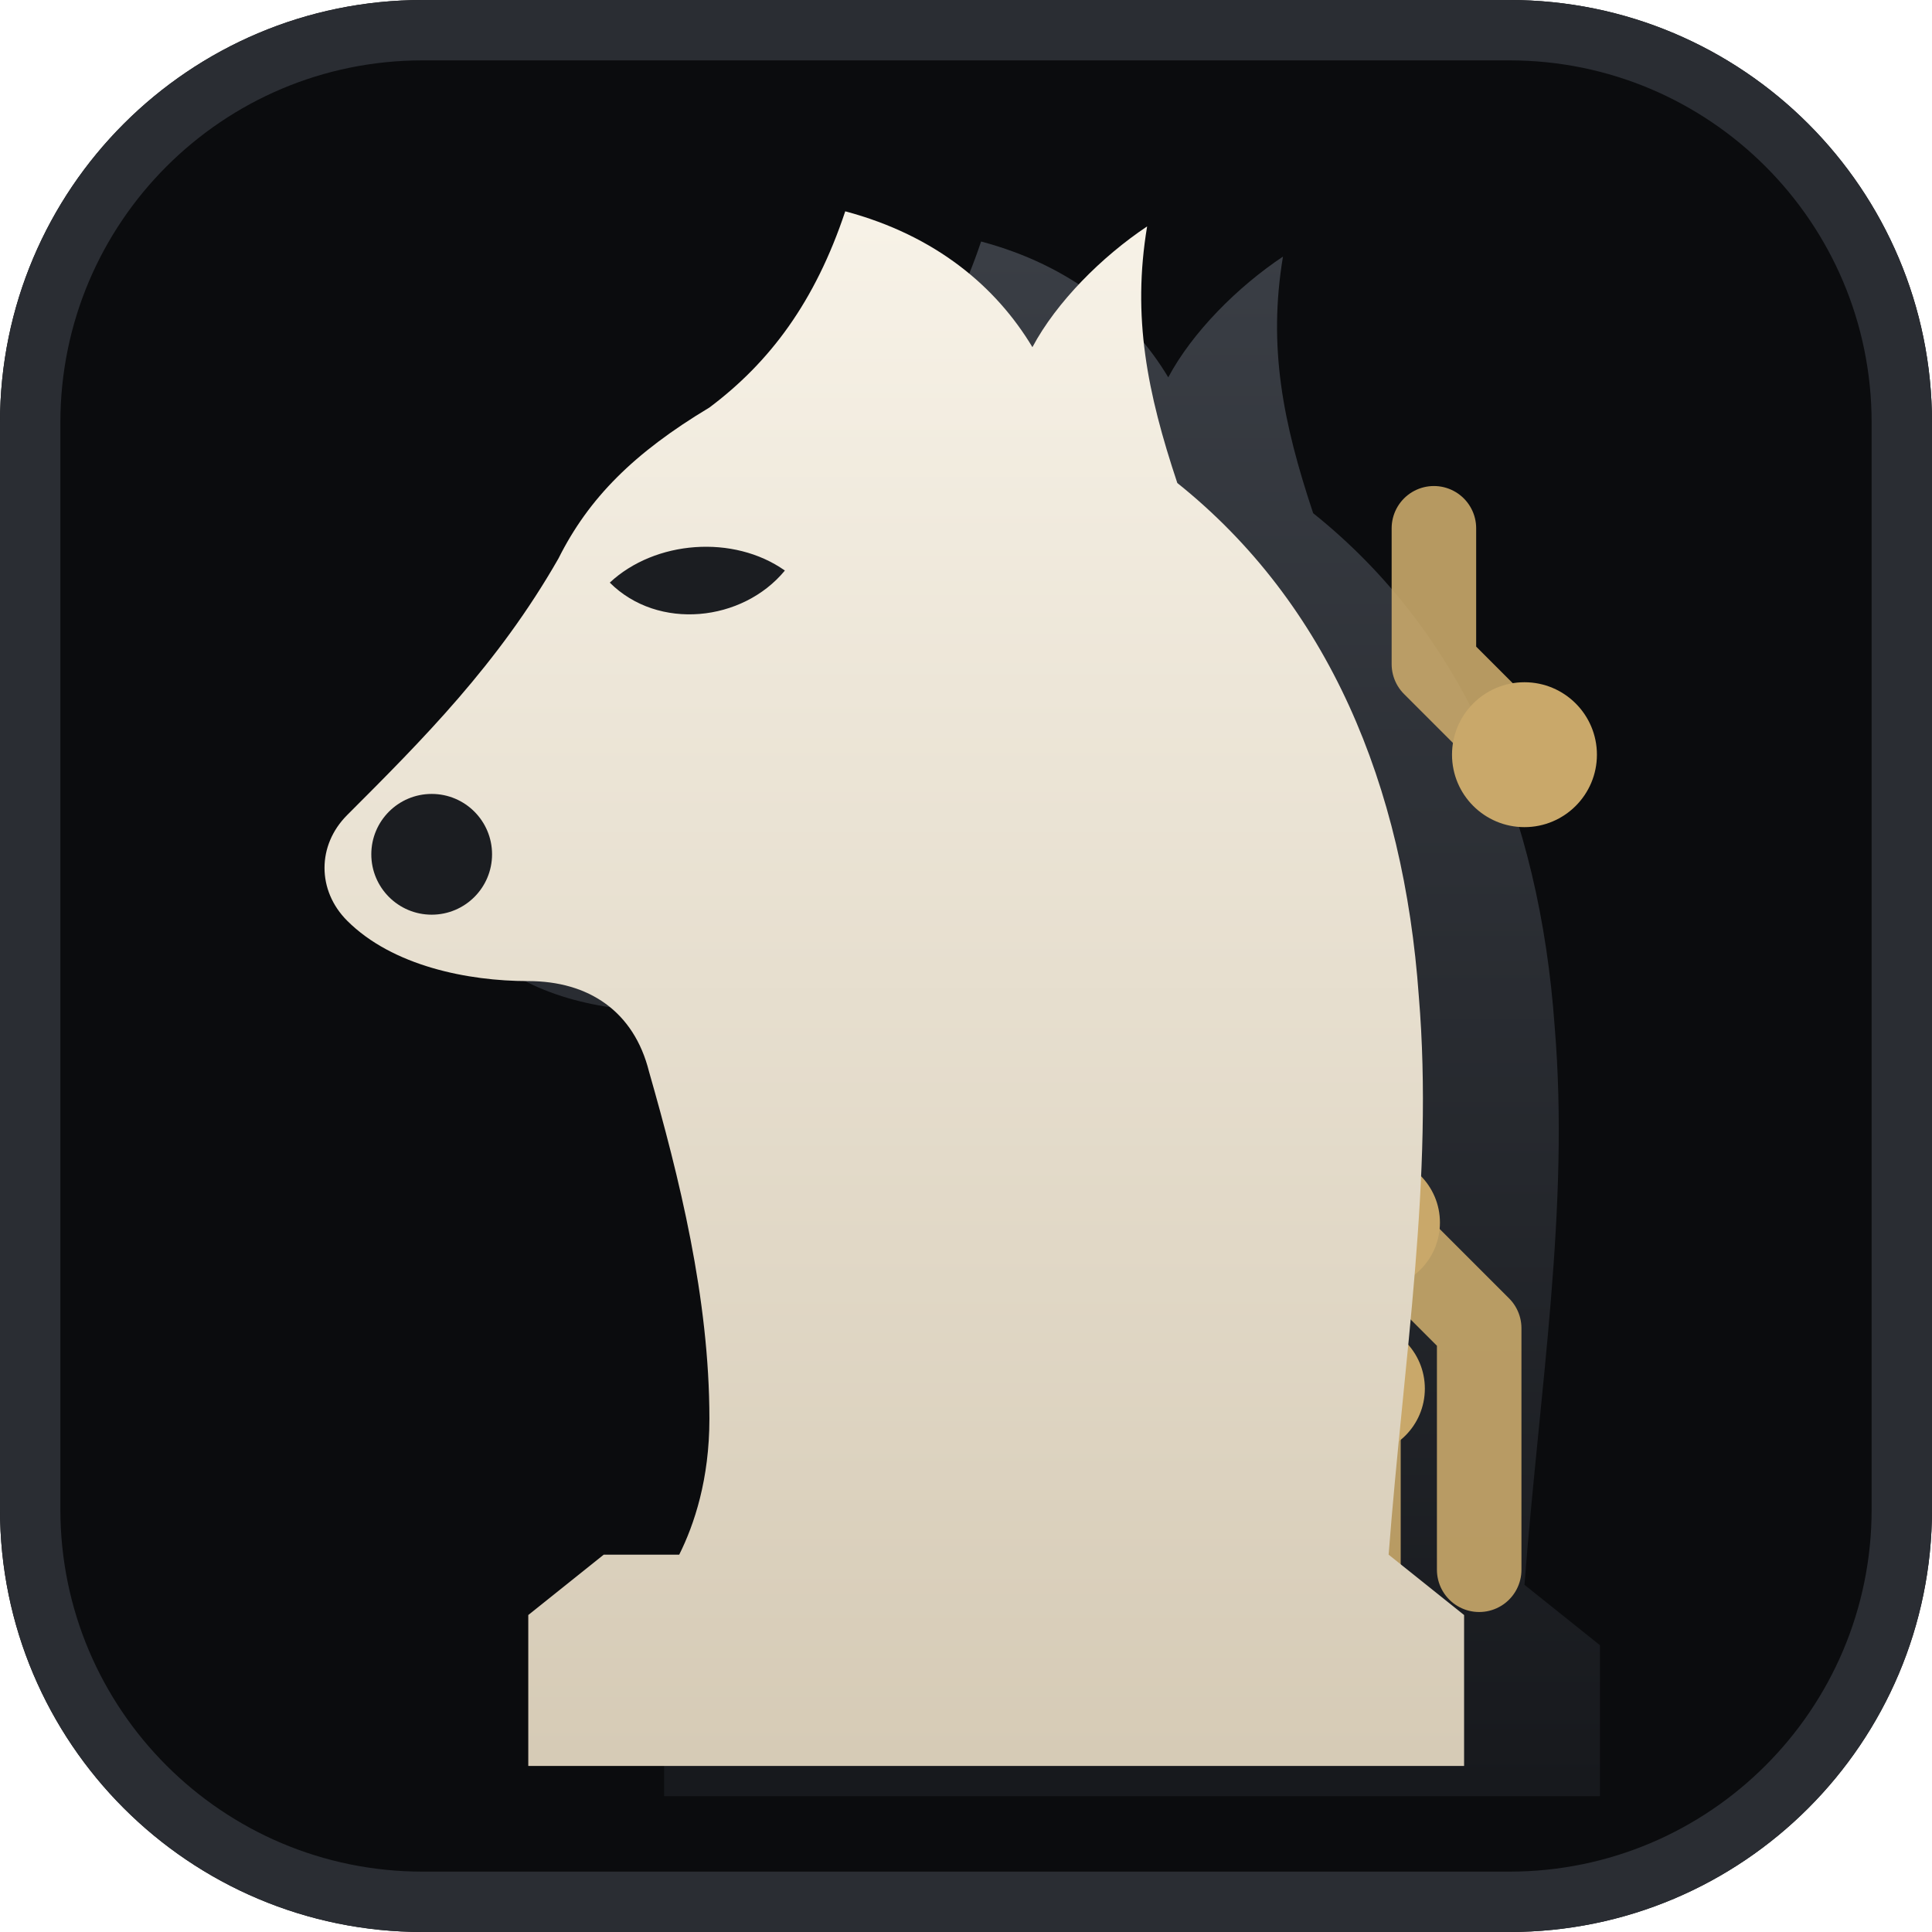
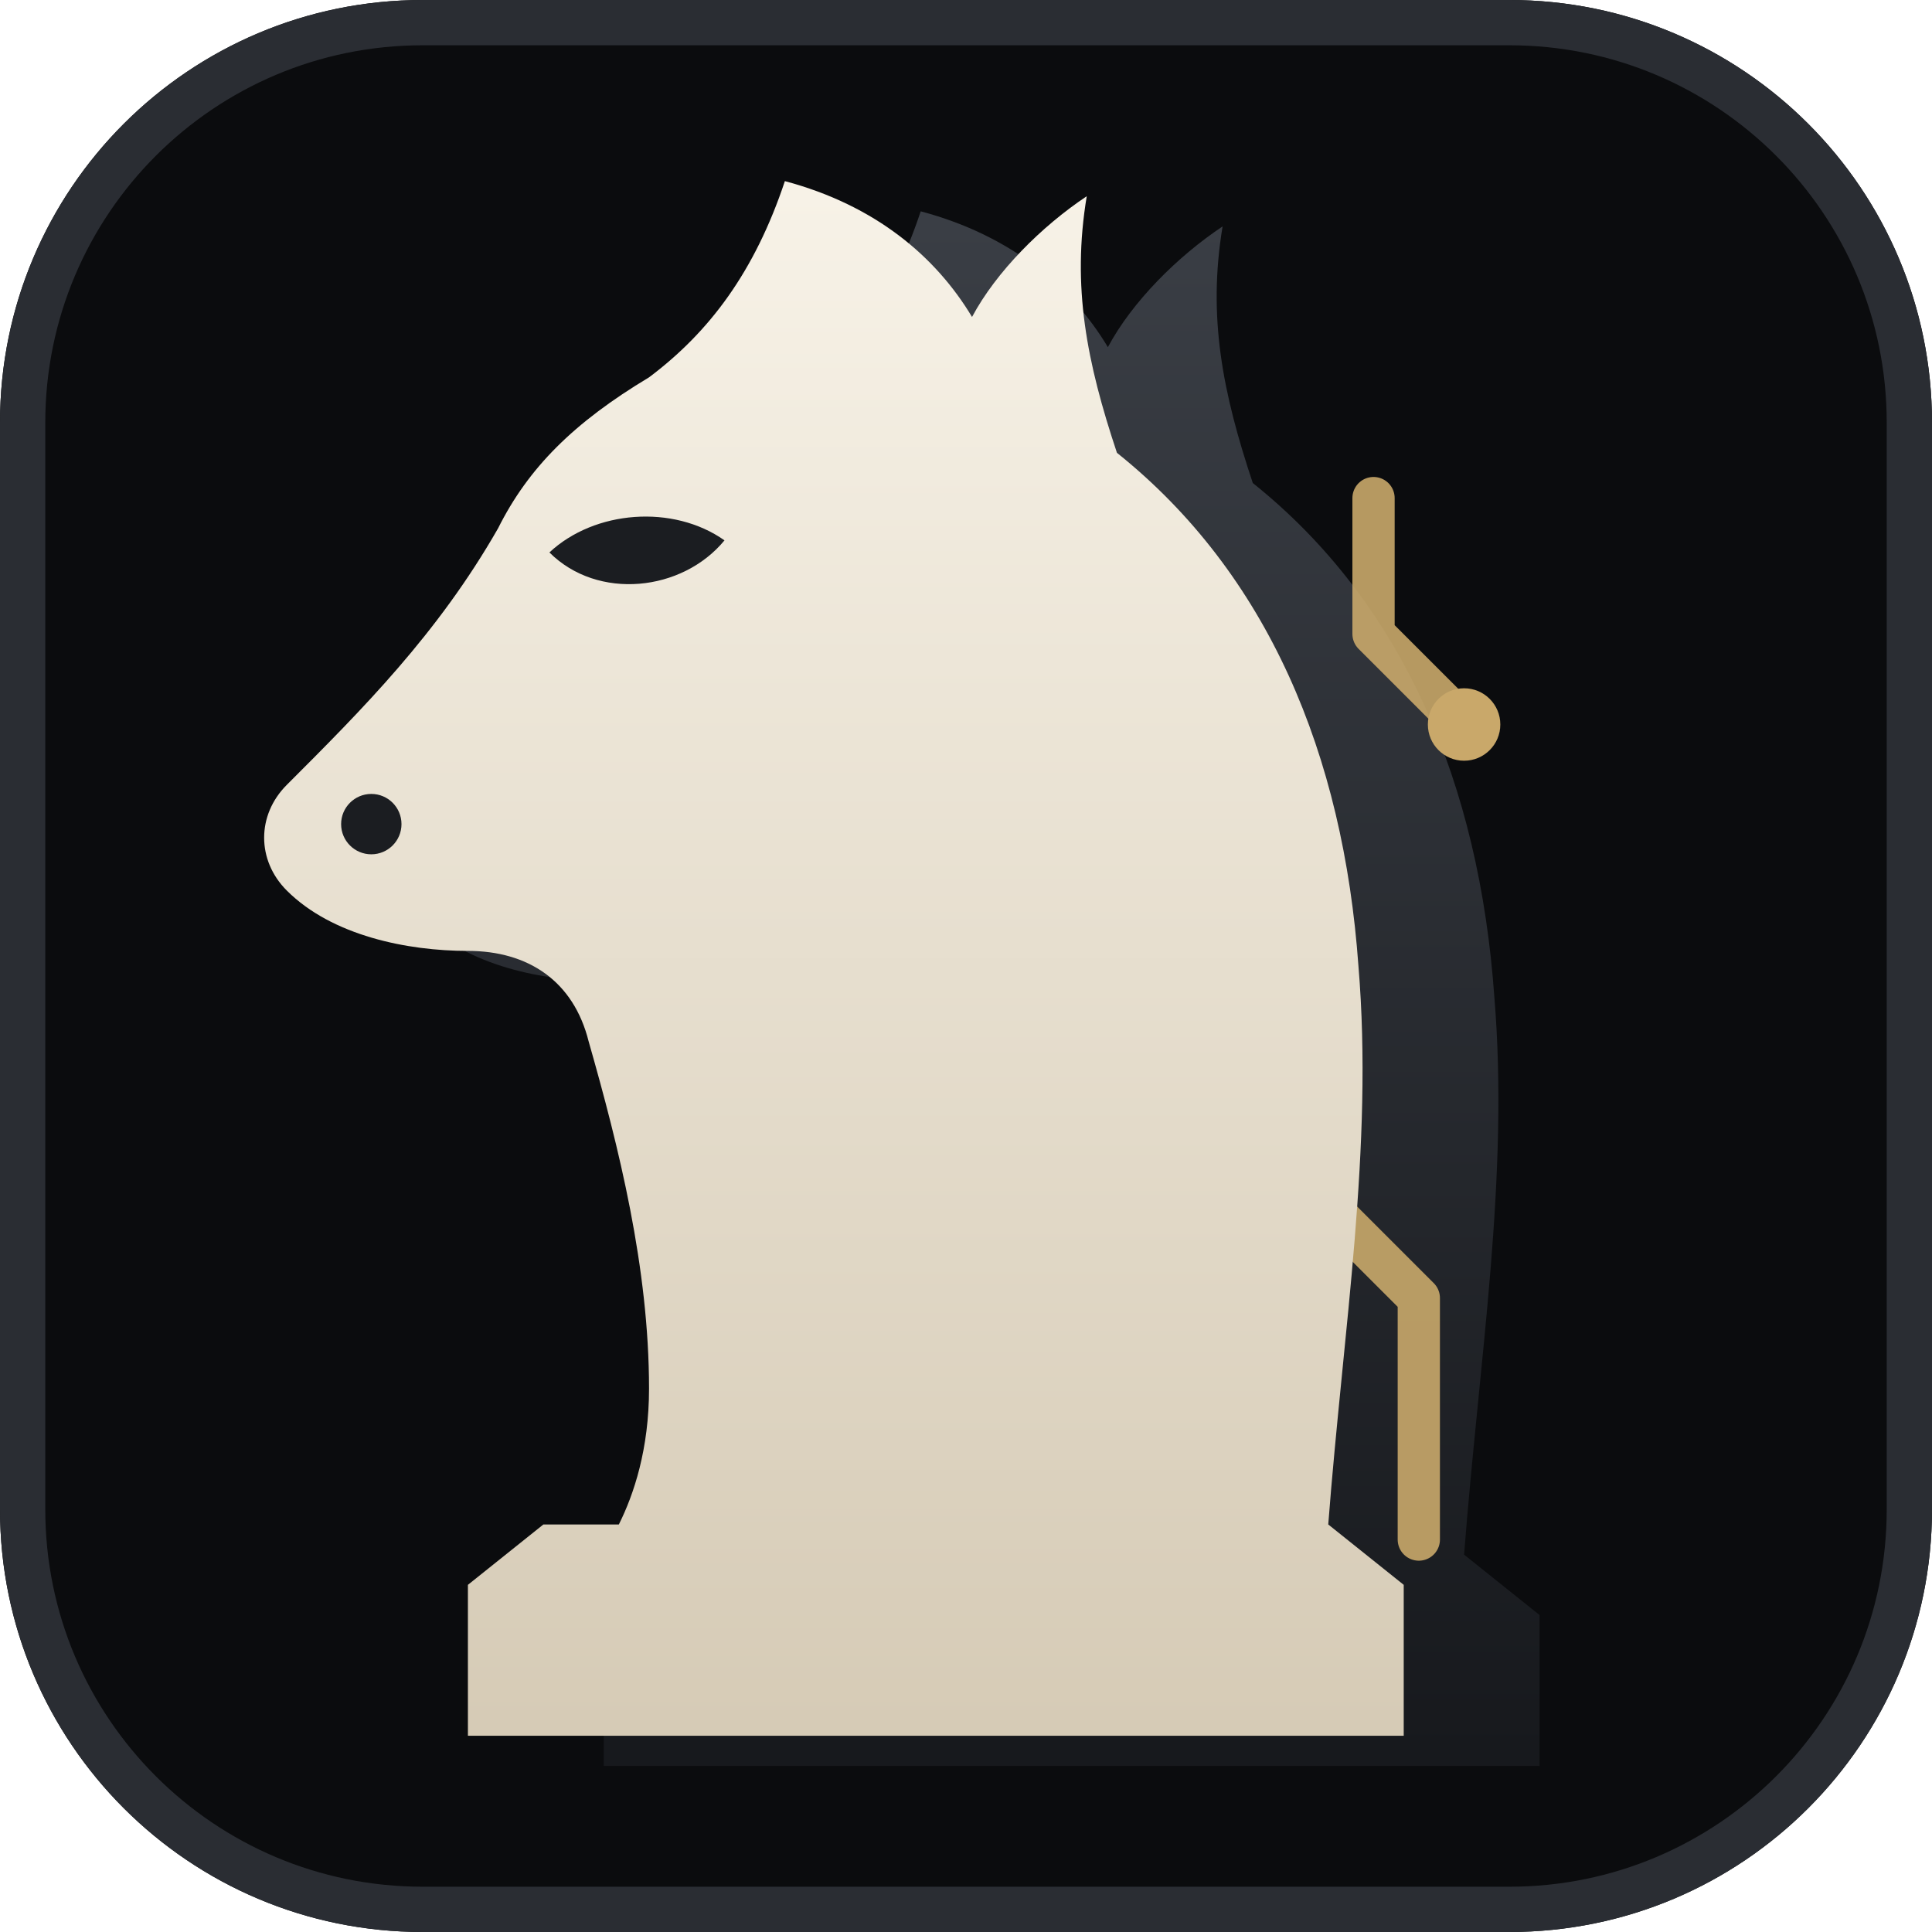
- <svg xmlns="http://www.w3.org/2000/svg" viewBox="0 0 32 32">
+ <svg xmlns="http://www.w3.org/2000/svg" viewBox="0 0 64 64">
  <defs>
    <linearGradient id="ivory" x1="0" y1="0" x2="0" y2="1">
      <stop offset="0" stop-color="#F7F2E7" />
      <stop offset="1" stop-color="#D6CBB6" />
    </linearGradient>
    <linearGradient id="dark" x1="0" y1="0" x2="0" y2="1">
      <stop offset="0" stop-color="#3A3E45" />
      <stop offset="1" stop-color="#17191D" />
    </linearGradient>
    <path id="kn" d="M 26 6       C 25 9 23.5 11 21.5 12.5       C 19 14 17.5 15.5 16.5 17.5       C 14.5 21 12 23.5 9.5 26       C 8.5 27 8.5 28.5 9.5 29.5       C 11 31 13.5 31.5 15.5 31.5       C 17.5 31.5 19 32.5 19.5 34.5       C 20.5 38 21.5 42 21.5 46       C 21.5 48 21 49.5 20.5 50.5       L 18 50.5 L 15.5 52.5 L 15.5 57.5 L 46.5 57.5 L 46.5 52.5 L 44 50.5       C 44.5 44 45.5 38 45 32       C 44.5 25 42 19 37 15       C 36 12 35.5 9.5 36 6.5       C 34.5 7.5 33 9 32.2 10.5       C 31 8.5 29 6.8 26 6 Z" />
    <path id="eye" d="M 18.2 18.3 C 19.7 16.9 22.3 16.7 24 17.9 C 22.6 19.6 19.8 19.9 18.2 18.3 Z" />
  </defs>
-   <rect width="32" height="32" rx="7" fill="#0B0C0E" />
-   <rect x="0.5" y="0.5" width="31" height="31" rx="6.5" fill="none" stroke="#2A2D33" stroke-width="1" />
-   <g transform="translate(1 0.5) scale(0.5)">
-     <g transform="translate(4.5 1)">
-       <use href="#kn" fill="url(#dark)" />
-       <g fill="none" stroke="#C9A86A" stroke-width="2.8" stroke-linecap="round" stroke-linejoin="round" opacity="0.9">
-         <polyline points="38.5,50 38.5,44 34.5,40 34.5,34.5" />
-         <polyline points="42.5,50 42.5,42 39,38.5" />
-         <polyline points="41,15.5 41,20 44,23" />
-       </g>
-       <g fill="#C9A86A">
-         <circle cx="34.5" cy="34.5" r="2.6" />
-         <circle cx="38.5" cy="44" r="2.2" />
-         <circle cx="39" cy="38.5" r="2.2" />
-         <circle cx="44" cy="23" r="2.4" />
-       </g>
+   <rect width="64" height="64" rx="14" fill="#0B0C0E" />
+   <rect x="0.75" y="0.75" width="62.5" height="62.5" rx="13.25" fill="none" stroke="#2A2D33" stroke-width="1.5" />
+   <g transform="translate(4.5 1)">
+     <use href="#kn" fill="url(#dark)" />
+     <g fill="none" stroke="#C9A86A" stroke-width="1.4" stroke-linecap="round" stroke-linejoin="round" opacity="0.9">
+       <polyline points="38.5,50 38.5,44 34.5,40 34.5,34.5" />
+       <polyline points="42.5,50 42.5,42 39,38.5" />
+       <polyline points="41,15.5 41,20 44,23" />
    </g>
-     <use href="#kn" fill="url(#ivory)" />
-     <use href="#eye" fill="#1B1D21" />
-     <circle cx="12.3" cy="27.3" r="2" fill="#1B1D21" />
+     <g fill="#C9A86A">
+       <circle cx="34.5" cy="34.5" r="1.3" />
+       <circle cx="38.5" cy="44" r="1.1" />
+       <circle cx="39" cy="38.5" r="1.1" />
+       <circle cx="44" cy="23" r="1.2" />
+     </g>
  </g>
+   <use href="#kn" fill="url(#ivory)" />
+   <use href="#eye" fill="#1B1D21" />
+   <circle cx="12.3" cy="27.3" r="1" fill="#1B1D21" />
</svg>
